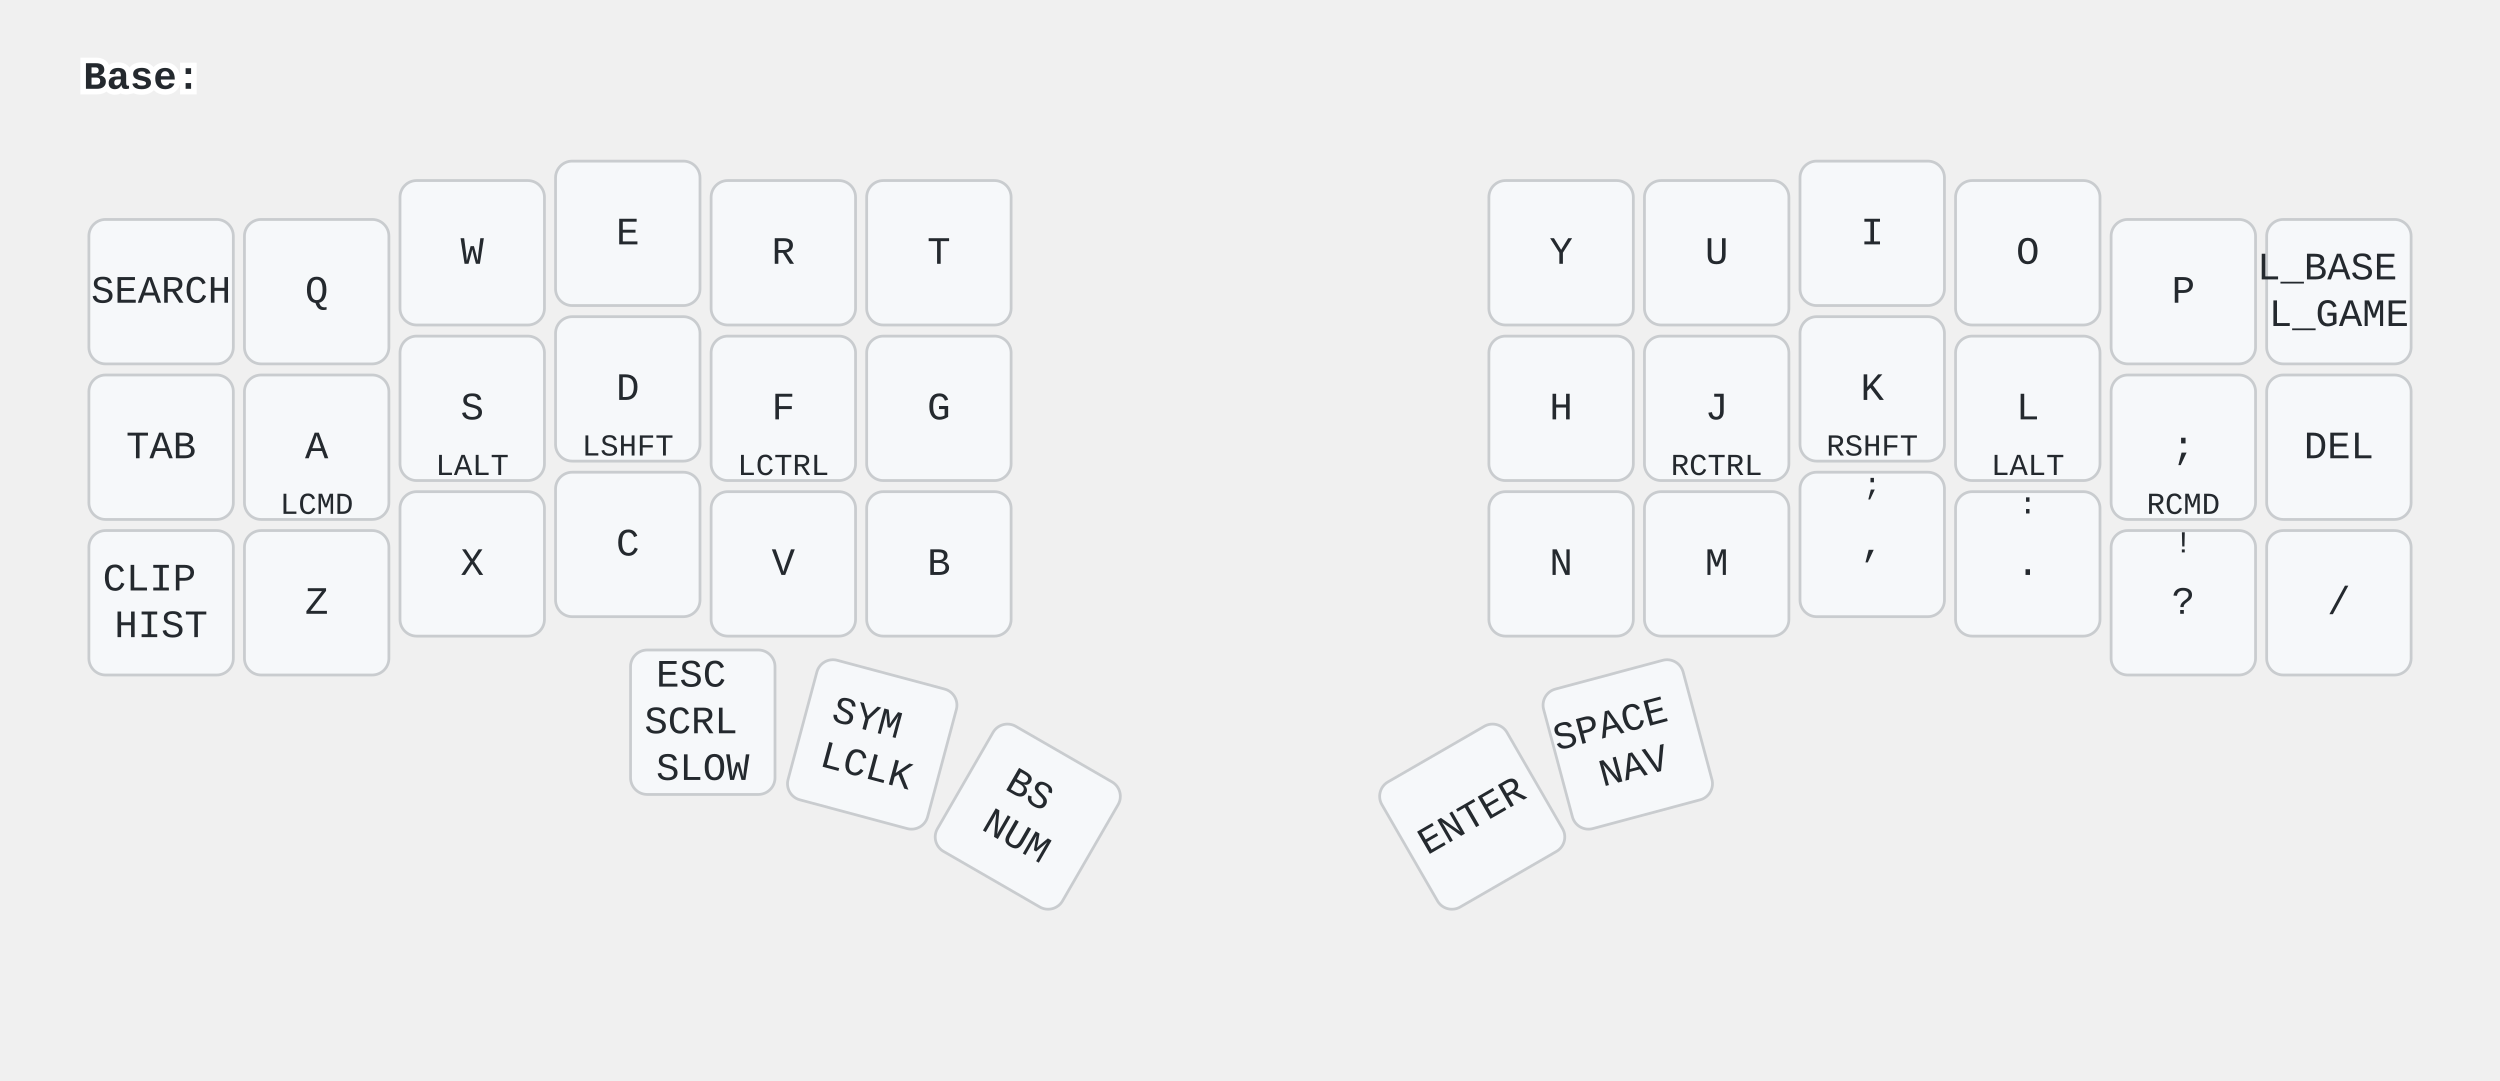
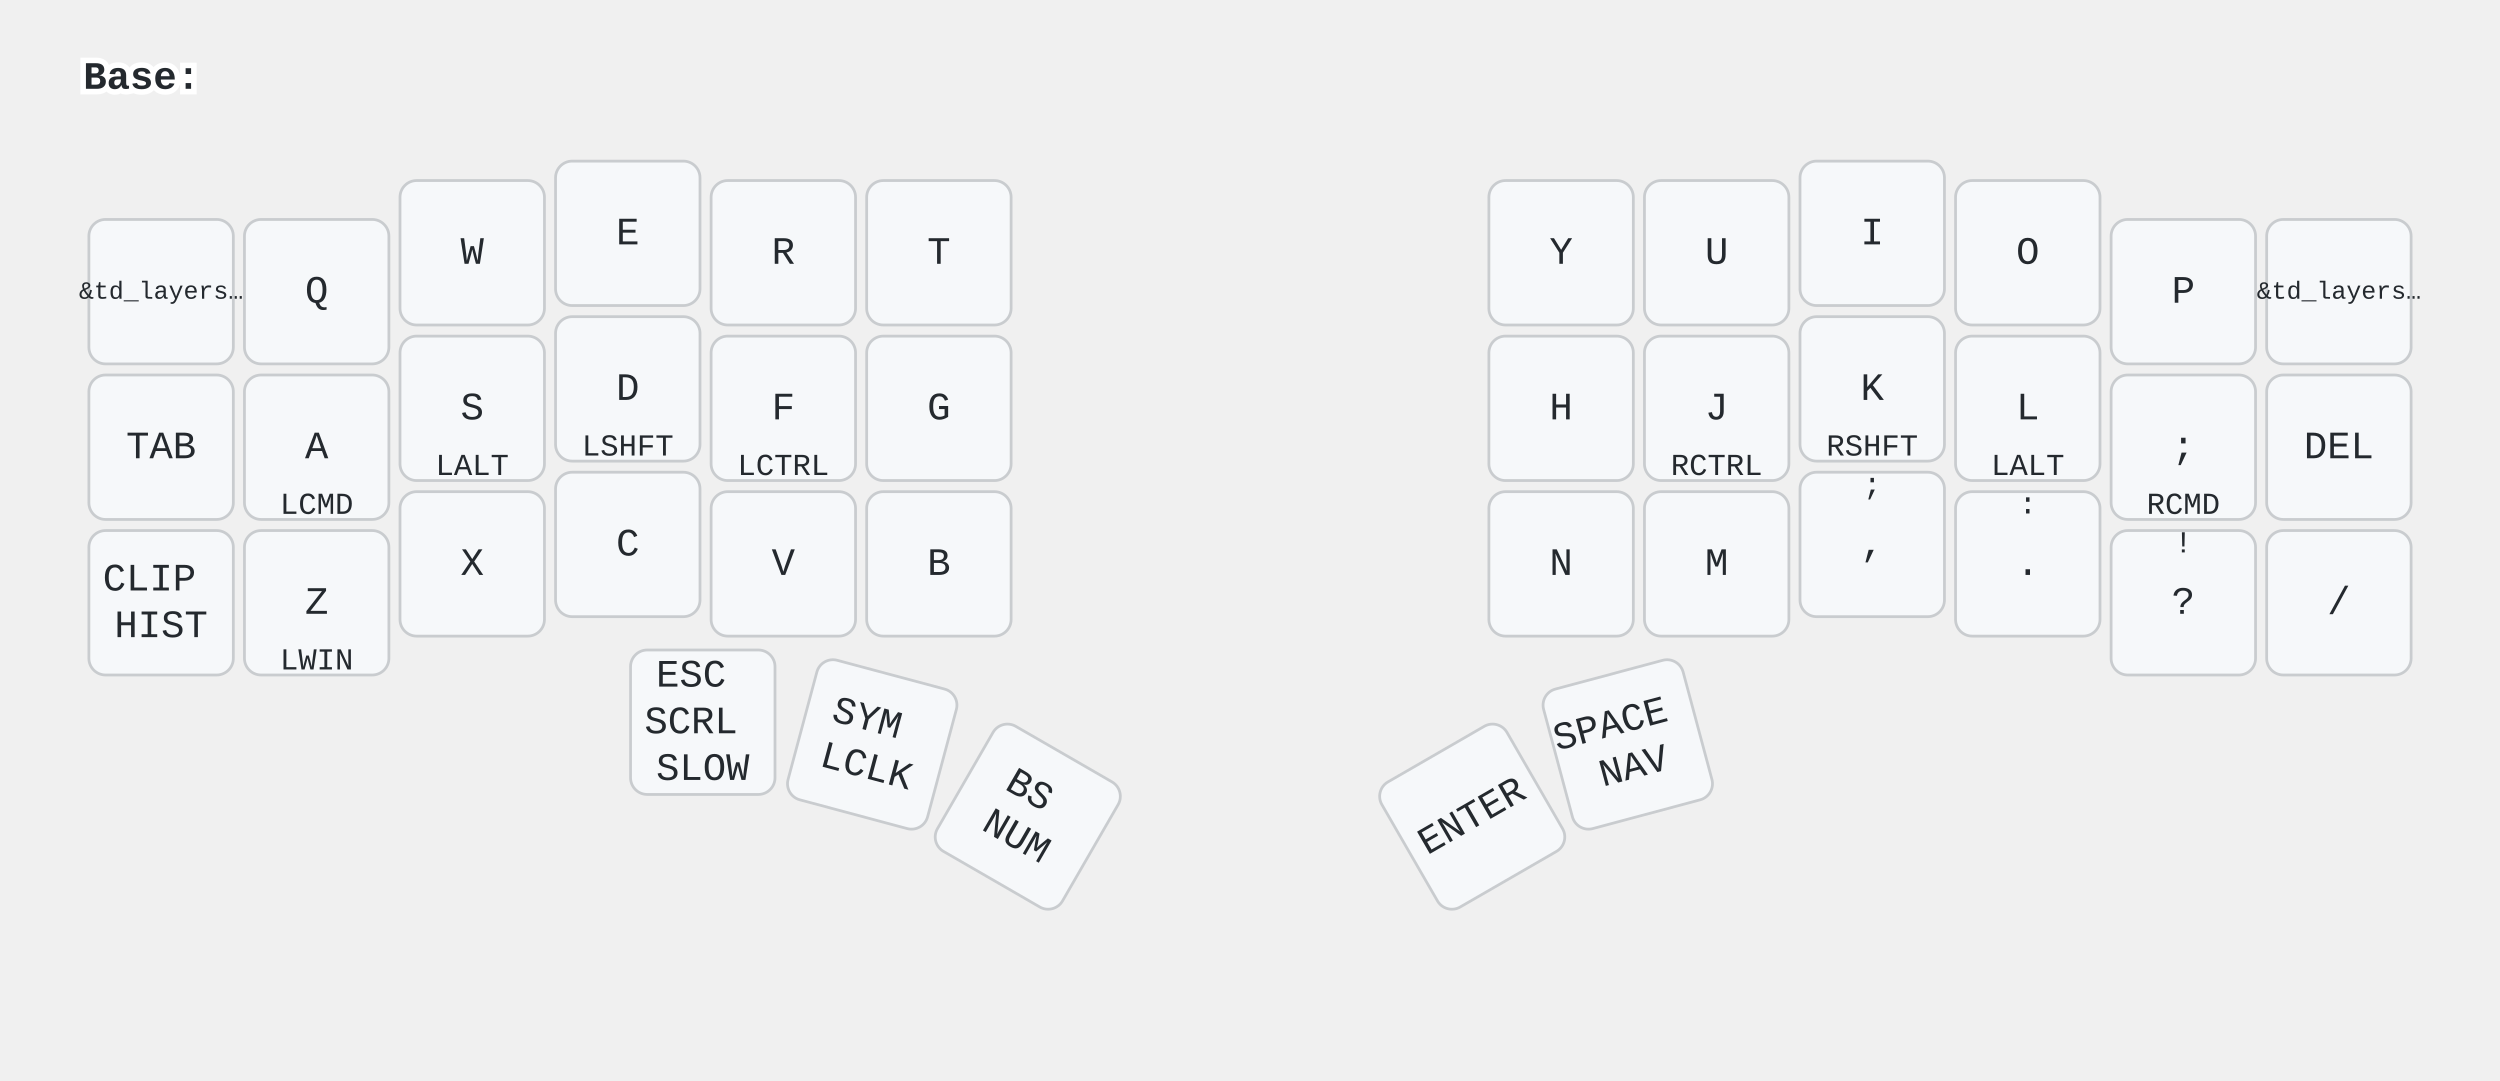
<svg xmlns="http://www.w3.org/2000/svg" width="900" height="389" viewBox="0 0 900 389" class="keymap">
  <style>/* inherit to force styles through use tags */
svg path {
    fill: inherit;
}

/* font and background color specifications */
svg.keymap {
    font-family: SFMono-Regular,Consolas,Liberation Mono,Menlo,monospace;
    font-size: 14px;
    font-kerning: normal;
    text-rendering: optimizeLegibility;
    fill: #24292e;
}

/* default key styling */
rect.key {
    fill: #f6f8fa;
}

rect.key, rect.combo {
    stroke: #c9cccf;
    stroke-width: 1;
}

/* default key side styling, only used is draw_key_sides is set */
rect.side {
    filter: brightness(90%);
}

/* color accent for combo boxes */
rect.combo, rect.combo-separate {
    fill: #cdf;
}

/* color accent for held keys */
rect.held, rect.combo.held {
    fill: #fdd;
}

/* color accent for ghost (optional) keys */
rect.ghost, rect.combo.ghost {
    stroke-dasharray: 4, 4;
    stroke-width: 2;
}

text {
    text-anchor: middle;
    dominant-baseline: middle;
}

/* styling for layer labels */
text.label {
    font-weight: bold;
    text-anchor: start;
    stroke: white;
    stroke-width: 4;
    paint-order: stroke;
}

/* styling for optional footer */
text.footer {
    text-anchor: end;
    dominant-baseline: auto;
    stroke: white;
    stroke-width: 4;
    paint-order: stroke;
}

/* styling for combo tap, and key non-tap label text */
text.combo, text.hold, text.shifted, text.left, text.right {
    font-size: 11px;
}

text.hold {
    text-anchor: middle;
    dominant-baseline: auto;
}

text.shifted {
    text-anchor: middle;
    dominant-baseline: hanging;
}

text.left {
    text-anchor: start;
}

text.right {
    text-anchor: end;
}

text.layer-activator {
    text-decoration: underline;
}

/* styling for hold/shifted label text in combo box */
text.combo.hold, text.combo.shifted, text.combo.left, text.combo.right {
    font-size: 8px;
}

/* lighter symbol for transparent keys */
text.trans {
    fill: #7b7e81;
}

/* styling for combo dendrons */
path.combo {
    stroke-width: 1;
    stroke: gray;
    fill: none;
}

/* Start Tabler Icons Cleanup */
/* cannot use height/width with glyphs */
.icon-tabler &gt; path {
    fill: inherit;
    stroke: inherit;
    stroke-width: 2;
}
/* hide tabler's default box */
.icon-tabler &gt; path[stroke="none"][fill="none"] {
    visibility: hidden;
}
/* End Tabler Icons Cleanup */

@media (prefers-color-scheme: dark) {
svg.keymap { fill: #d1d6db; }
rect.key { fill: #3f4750; }
rect.key, rect.combo { stroke: #60666c; }
rect.combo, rect.combo-separate { fill: #1f3d7a; }
rect.held, rect.combo.held { fill: #854747; }
text.label, text.footer { stroke: black; }
text.trans { fill: #7e8184; }
path.combo { stroke: #7f7f7f; }

}</style>
  <g transform="translate(30, 0)" class="layer-Base">
    <text x="0" y="28" class="label" id="Base">Base:</text>
    <g transform="translate(0, 56)">
      <g transform="translate(28, 49)" class="key keypos-0">
        <rect rx="6" ry="6" x="-26" y="-26" width="52" height="52" class="key" />
-         <text x="0" y="0" class="key tap">SEARCH</text>
+         <text x="0" y="0" class="key tap">
+           <tspan style="font-size: 64%">&amp;td_layers…</tspan>
+         </text>
      </g>
      <g transform="translate(84, 49)" class="key keypos-1">
        <rect rx="6" ry="6" x="-26" y="-26" width="52" height="52" class="key" />
        <text x="0" y="0" class="key tap">Q</text>
      </g>
      <g transform="translate(140, 35)" class="key keypos-2">
        <rect rx="6" ry="6" x="-26" y="-26" width="52" height="52" class="key" />
        <text x="0" y="0" class="key tap">W</text>
      </g>
      <g transform="translate(196, 28)" class="key keypos-3">
        <rect rx="6" ry="6" x="-26" y="-26" width="52" height="52" class="key" />
        <text x="0" y="0" class="key tap">E</text>
      </g>
      <g transform="translate(252, 35)" class="key keypos-4">
        <rect rx="6" ry="6" x="-26" y="-26" width="52" height="52" class="key" />
        <text x="0" y="0" class="key tap">R</text>
      </g>
      <g transform="translate(308, 35)" class="key keypos-5">
        <rect rx="6" ry="6" x="-26" y="-26" width="52" height="52" class="key" />
        <text x="0" y="0" class="key tap">T</text>
      </g>
      <g transform="translate(532, 35)" class="key keypos-6">
        <rect rx="6" ry="6" x="-26" y="-26" width="52" height="52" class="key" />
        <text x="0" y="0" class="key tap">Y</text>
      </g>
      <g transform="translate(588, 35)" class="key keypos-7">
        <rect rx="6" ry="6" x="-26" y="-26" width="52" height="52" class="key" />
        <text x="0" y="0" class="key tap">U</text>
      </g>
      <g transform="translate(644, 28)" class="key keypos-8">
        <rect rx="6" ry="6" x="-26" y="-26" width="52" height="52" class="key" />
        <text x="0" y="0" class="key tap">I</text>
      </g>
      <g transform="translate(700, 35)" class="key keypos-9">
        <rect rx="6" ry="6" x="-26" y="-26" width="52" height="52" class="key" />
        <text x="0" y="0" class="key tap">O</text>
      </g>
      <g transform="translate(756, 49)" class="key keypos-10">
        <rect rx="6" ry="6" x="-26" y="-26" width="52" height="52" class="key" />
        <text x="0" y="0" class="key tap">P</text>
      </g>
      <g transform="translate(812, 49)" class="key keypos-11">
        <rect rx="6" ry="6" x="-26" y="-26" width="52" height="52" class="key" />
        <text x="0" y="0" class="key tap">
-           <tspan x="0" dy="-0.6em">L_BASE</tspan>
-           <tspan x="0" dy="1.2em">L_GAME</tspan>
+           <tspan style="font-size: 64%">&amp;td_layers…</tspan>
        </text>
      </g>
      <g transform="translate(28, 105)" class="key keypos-12">
        <rect rx="6" ry="6" x="-26" y="-26" width="52" height="52" class="key" />
        <text x="0" y="0" class="key tap">TAB</text>
      </g>
      <g transform="translate(84, 105)" class="key keypos-13">
        <rect rx="6" ry="6" x="-26" y="-26" width="52" height="52" class="key" />
        <text x="0" y="0" class="key tap">A</text>
        <text x="0" y="24" class="key hold">LCMD</text>
      </g>
      <g transform="translate(140, 91)" class="key keypos-14">
        <rect rx="6" ry="6" x="-26" y="-26" width="52" height="52" class="key" />
        <text x="0" y="0" class="key tap">S</text>
        <text x="0" y="24" class="key hold">LALT</text>
      </g>
      <g transform="translate(196, 84)" class="key keypos-15">
        <rect rx="6" ry="6" x="-26" y="-26" width="52" height="52" class="key" />
        <text x="0" y="0" class="key tap">D</text>
        <text x="0" y="24" class="key hold">LSHFT</text>
      </g>
      <g transform="translate(252, 91)" class="key keypos-16">
        <rect rx="6" ry="6" x="-26" y="-26" width="52" height="52" class="key" />
        <text x="0" y="0" class="key tap">F</text>
        <text x="0" y="24" class="key hold">LCTRL</text>
      </g>
      <g transform="translate(308, 91)" class="key keypos-17">
        <rect rx="6" ry="6" x="-26" y="-26" width="52" height="52" class="key" />
        <text x="0" y="0" class="key tap">G</text>
      </g>
      <g transform="translate(532, 91)" class="key keypos-18">
        <rect rx="6" ry="6" x="-26" y="-26" width="52" height="52" class="key" />
        <text x="0" y="0" class="key tap">H</text>
      </g>
      <g transform="translate(588, 91)" class="key keypos-19">
        <rect rx="6" ry="6" x="-26" y="-26" width="52" height="52" class="key" />
        <text x="0" y="0" class="key tap">J</text>
        <text x="0" y="24" class="key hold">RCTRL</text>
      </g>
      <g transform="translate(644, 84)" class="key keypos-20">
        <rect rx="6" ry="6" x="-26" y="-26" width="52" height="52" class="key" />
        <text x="0" y="0" class="key tap">K</text>
        <text x="0" y="24" class="key hold">RSHFT</text>
      </g>
      <g transform="translate(700, 91)" class="key keypos-21">
        <rect rx="6" ry="6" x="-26" y="-26" width="52" height="52" class="key" />
        <text x="0" y="0" class="key tap">L</text>
        <text x="0" y="24" class="key hold">LALT</text>
      </g>
      <g transform="translate(756, 105)" class="key keypos-22">
        <rect rx="6" ry="6" x="-26" y="-26" width="52" height="52" class="key" />
        <text x="0" y="0" class="key tap">;</text>
        <text x="0" y="24" class="key hold">RCMD</text>
      </g>
      <g transform="translate(812, 105)" class="key keypos-23">
        <rect rx="6" ry="6" x="-26" y="-26" width="52" height="52" class="key" />
        <text x="0" y="0" class="key tap">DEL</text>
      </g>
      <g transform="translate(28, 161)" class="key keypos-24">
        <rect rx="6" ry="6" x="-26" y="-26" width="52" height="52" class="key" />
        <text x="0" y="0" class="key tap">
          <tspan x="0" dy="-0.6em">CLIP</tspan>
          <tspan x="0" dy="1.2em">HIST</tspan>
        </text>
      </g>
      <g transform="translate(84, 161)" class="key keypos-25">
        <rect rx="6" ry="6" x="-26" y="-26" width="52" height="52" class="key" />
        <text x="0" y="0" class="key tap">Z</text>
+         <text x="0" y="24" class="key hold">LWIN</text>
      </g>
      <g transform="translate(140, 147)" class="key keypos-26">
        <rect rx="6" ry="6" x="-26" y="-26" width="52" height="52" class="key" />
        <text x="0" y="0" class="key tap">X</text>
      </g>
      <g transform="translate(196, 140)" class="key keypos-27">
        <rect rx="6" ry="6" x="-26" y="-26" width="52" height="52" class="key" />
        <text x="0" y="0" class="key tap">C</text>
      </g>
      <g transform="translate(252, 147)" class="key keypos-28">
        <rect rx="6" ry="6" x="-26" y="-26" width="52" height="52" class="key" />
        <text x="0" y="0" class="key tap">V</text>
      </g>
      <g transform="translate(308, 147)" class="key keypos-29">
        <rect rx="6" ry="6" x="-26" y="-26" width="52" height="52" class="key" />
        <text x="0" y="0" class="key tap">B</text>
      </g>
      <g transform="translate(532, 147)" class="key keypos-30">
        <rect rx="6" ry="6" x="-26" y="-26" width="52" height="52" class="key" />
        <text x="0" y="0" class="key tap">N</text>
      </g>
      <g transform="translate(588, 147)" class="key keypos-31">
        <rect rx="6" ry="6" x="-26" y="-26" width="52" height="52" class="key" />
        <text x="0" y="0" class="key tap">M</text>
      </g>
      <g transform="translate(644, 140)" class="key keypos-32">
        <rect rx="6" ry="6" x="-26" y="-26" width="52" height="52" class="key" />
        <text x="0" y="0" class="key tap">,</text>
        <text x="0" y="-24" class="key shifted">;</text>
      </g>
      <g transform="translate(700, 147)" class="key keypos-33">
        <rect rx="6" ry="6" x="-26" y="-26" width="52" height="52" class="key" />
        <text x="0" y="0" class="key tap">.</text>
        <text x="0" y="-24" class="key shifted">:</text>
      </g>
      <g transform="translate(756, 161)" class="key keypos-34">
        <rect rx="6" ry="6" x="-26" y="-26" width="52" height="52" class="key" />
        <text x="0" y="0" class="key tap">?</text>
        <text x="0" y="-24" class="key shifted">!</text>
      </g>
      <g transform="translate(812, 161)" class="key keypos-35">
        <rect rx="6" ry="6" x="-26" y="-26" width="52" height="52" class="key" />
        <text x="0" y="0" class="key tap">/</text>
      </g>
      <g transform="translate(223, 204)" class="key keypos-36">
        <rect rx="6" ry="6" x="-26" y="-26" width="52" height="52" class="key" />
        <text x="0" y="0" class="key tap">
          <tspan x="0" dy="-1.2em">ESC</tspan>
          <tspan x="0" dy="1.2em">SCRL</tspan>
          <tspan x="0" dy="1.2em">SLOW</tspan>
        </text>
      </g>
      <g transform="translate(284, 212) rotate(15.0)" class="key keypos-37">
        <rect rx="6" ry="6" x="-26" y="-26" width="52" height="52" class="key" />
        <text x="0" y="0" class="key tap">
          <tspan x="0" dy="-0.6em">SYM</tspan>
          <tspan x="0" dy="1.2em">LCLK</tspan>
        </text>
      </g>
      <g transform="translate(340, 238) rotate(30.0)" class="key keypos-38">
        <rect rx="6" ry="6" x="-26" y="-26" width="52" height="52" class="key" />
        <text x="0" y="0" class="key tap">
          <tspan x="0" dy="-0.6em">BS</tspan>
          <tspan x="0" dy="1.2em">NUM</tspan>
        </text>
      </g>
      <g transform="translate(500, 238) rotate(-30.0)" class="key keypos-39">
        <rect rx="6" ry="6" x="-26" y="-26" width="52" height="52" class="key" />
        <text x="0" y="0" class="key tap">ENTER</text>
      </g>
      <g transform="translate(556, 212) rotate(-15.0)" class="key keypos-40">
        <rect rx="6" ry="6" x="-26" y="-26" width="52" height="52" class="key" />
        <text x="0" y="0" class="key tap">
          <tspan x="0" dy="-0.6em">SPACE</tspan>
          <tspan x="0" dy="1.2em">NAV</tspan>
        </text>
      </g>
    </g>
  </g>
</svg>
